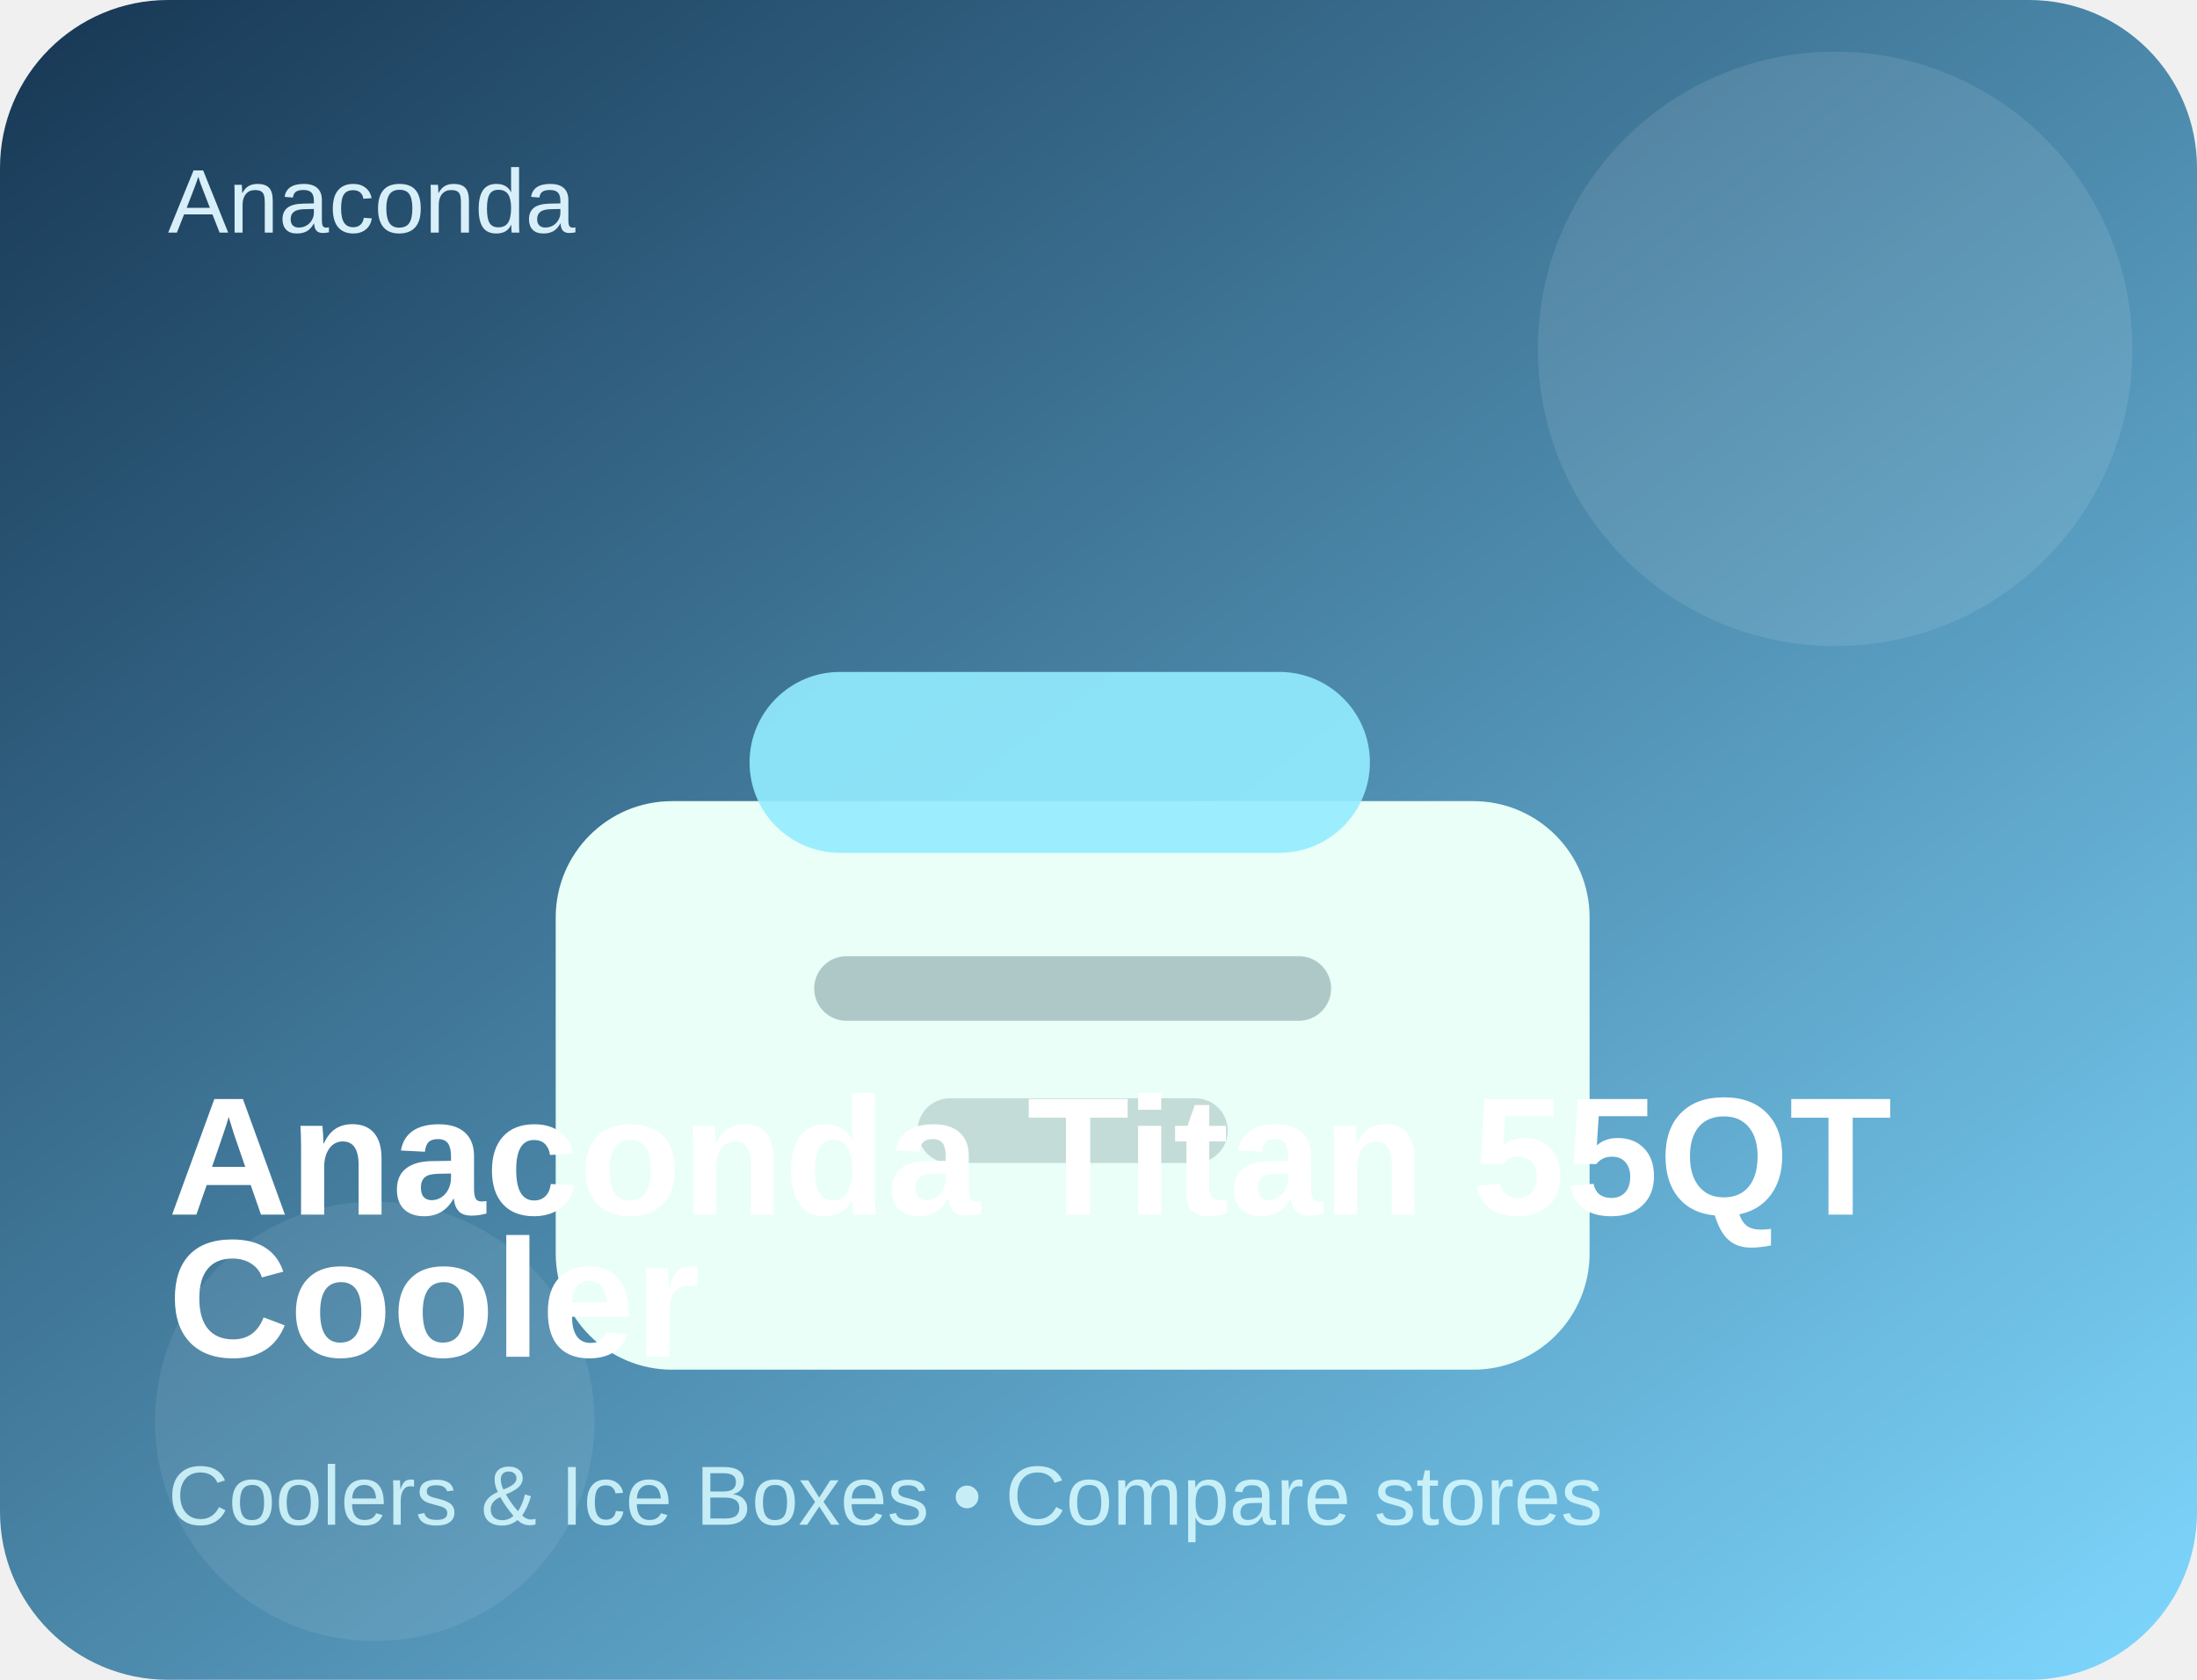
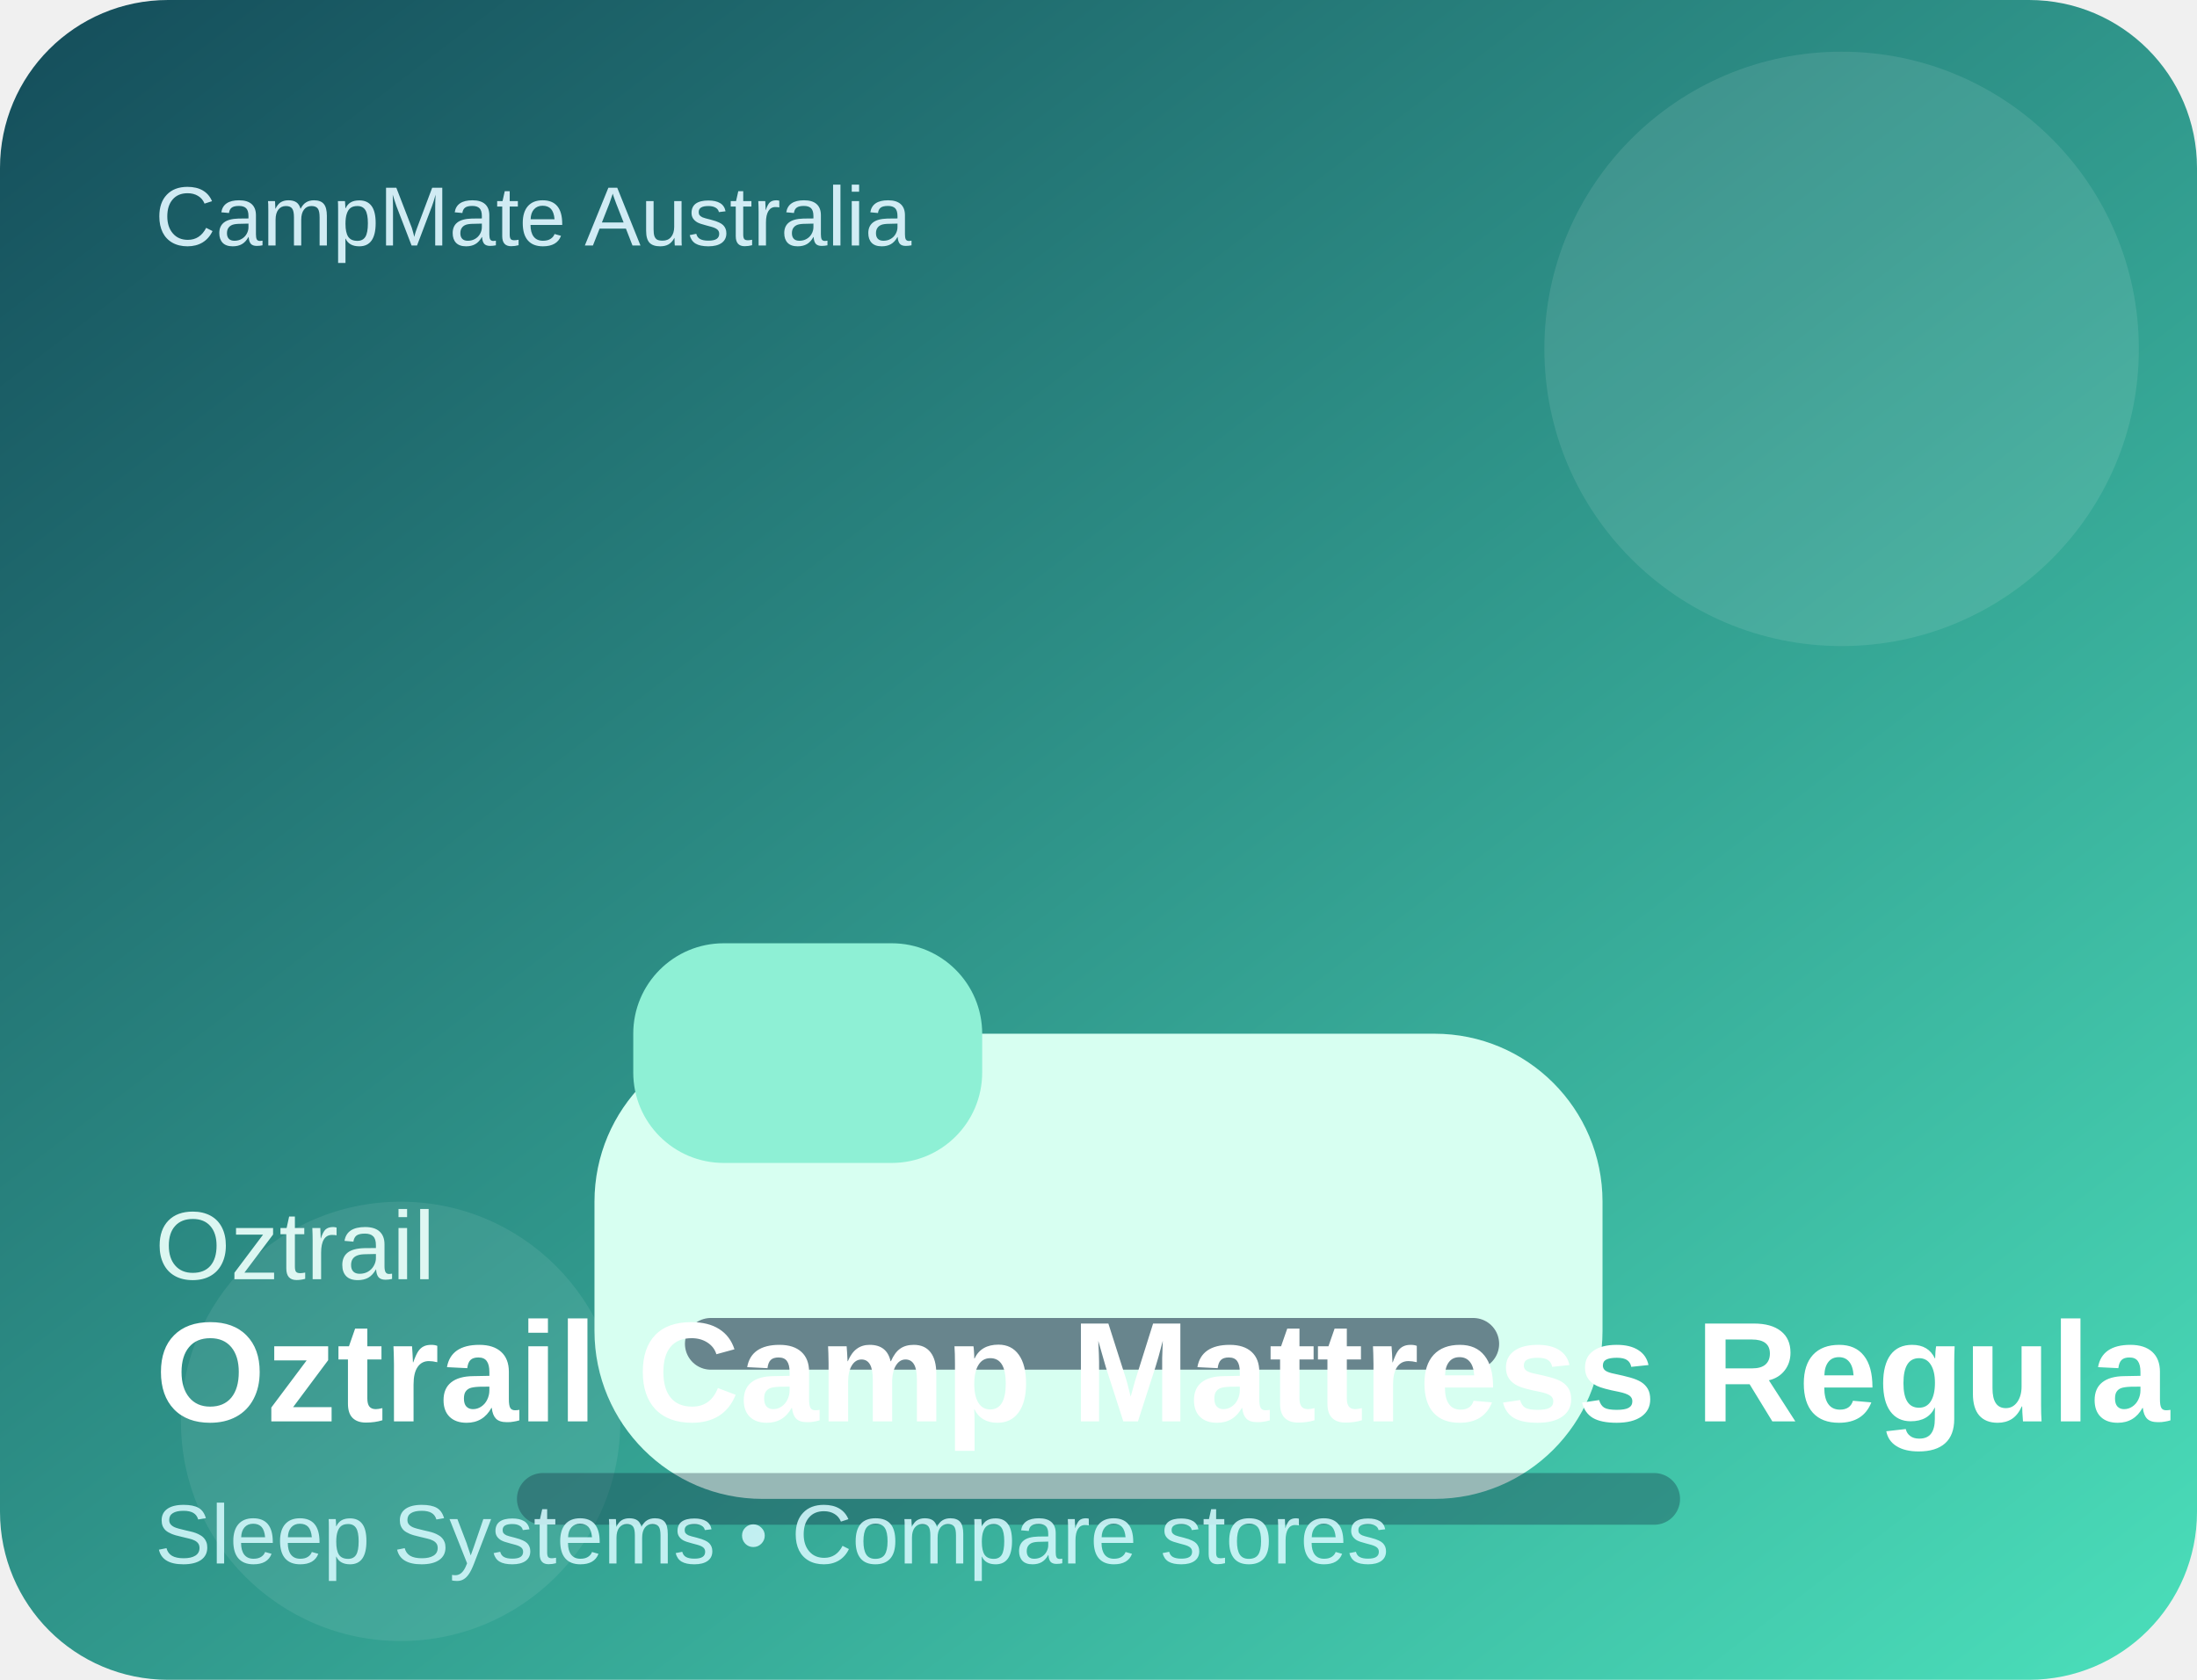
- <svg xmlns="http://www.w3.org/2000/svg" viewBox="0 0 340 260" role="img" aria-label="Anaconda Titan 55QT Cooler">
+ <svg xmlns="http://www.w3.org/2000/svg" viewBox="0 0 340 260" role="img" aria-label="Oztrail Camp Mattress Regular 13">
  <defs>
    <linearGradient id="g" x1="0" y1="0" x2="1" y2="1">
-       <stop offset="0%" stop-color="#163653" />
-       <stop offset="100%" stop-color="#7fd8ff" />
+       <stop offset="0%" stop-color="#144c5a" />
+       <stop offset="100%" stop-color="#4be0bb" />
    </linearGradient>
  </defs>
  <rect width="340" height="260" rx="26" fill="url(#g)" />
-   <circle cx="284" cy="54" r="46" fill="#ffffff" opacity="0.10" />
-   <circle cx="58" cy="220" r="34" fill="#ffffff" opacity="0.08" />
-   <rect x="86" y="124" width="160" height="88" rx="18" fill="#e9fff7" />
-   <rect x="116" y="104" width="96" height="28" rx="14" fill="#93ecff" opacity="0.9" />
-   <rect x="126" y="148" width="80" height="10" rx="5" fill="#163b4b" opacity="0.28" />
-   <rect x="142" y="170" width="48" height="10" rx="5" fill="#163b4b" opacity="0.18" />
-   <text x="26" y="36" font-family="Arial, Helvetica, sans-serif" font-size="14" fill="#dff6ff" opacity="0.96">Anaconda</text>
-   <text x="26" y="188" font-family="Arial, Helvetica, sans-serif" font-size="26" font-weight="700" fill="#ffffff">Anaconda Titan 55QT</text>
-   <text x="26" y="210" font-family="Arial, Helvetica, sans-serif" font-size="26" font-weight="700" fill="#ffffff">Cooler</text>
-   <text x="26" y="236" font-family="Arial, Helvetica, sans-serif" font-size="13" fill="#d8faff" opacity="0.86">Coolers &amp; Ice Boxes • Compare stores</text>
+   <circle cx="285" cy="54" r="46" fill="#ffffff" opacity="0.10" />
+   <circle cx="62" cy="220" r="34" fill="#ffffff" opacity="0.08" />
+   <rect x="92" y="160" width="156" height="72" rx="26" fill="#d7fff1" />
+   <rect x="98" y="146" width="54" height="34" rx="14" fill="#8ef0d5" />
+   <path d="M110 208 h118" stroke="#0c203a" stroke-width="8" stroke-linecap="round" opacity="0.55" />
+   <path d="M84 232 h172" stroke="#0c203a" stroke-width="8" stroke-linecap="round" opacity="0.32" />
+   <text x="24" y="38" font-family="Arial, Helvetica, sans-serif" font-size="13" fill="#dff6ff" opacity="0.92">CampMate Australia</text>
+   <text x="24" y="198" font-family="Arial, Helvetica, sans-serif" font-size="15" fill="#ecfffb" opacity="0.92">Oztrail</text>
+   <text x="24" y="220" font-family="Arial, Helvetica, sans-serif" font-size="22" font-weight="700" fill="#ffffff">Oztrail Camp Mattress Regula</text>
+   <text x="24" y="242" font-family="Arial, Helvetica, sans-serif" font-size="13" fill="#d8faff" opacity="0.86">Sleep Systems • Compare stores</text>
</svg>
